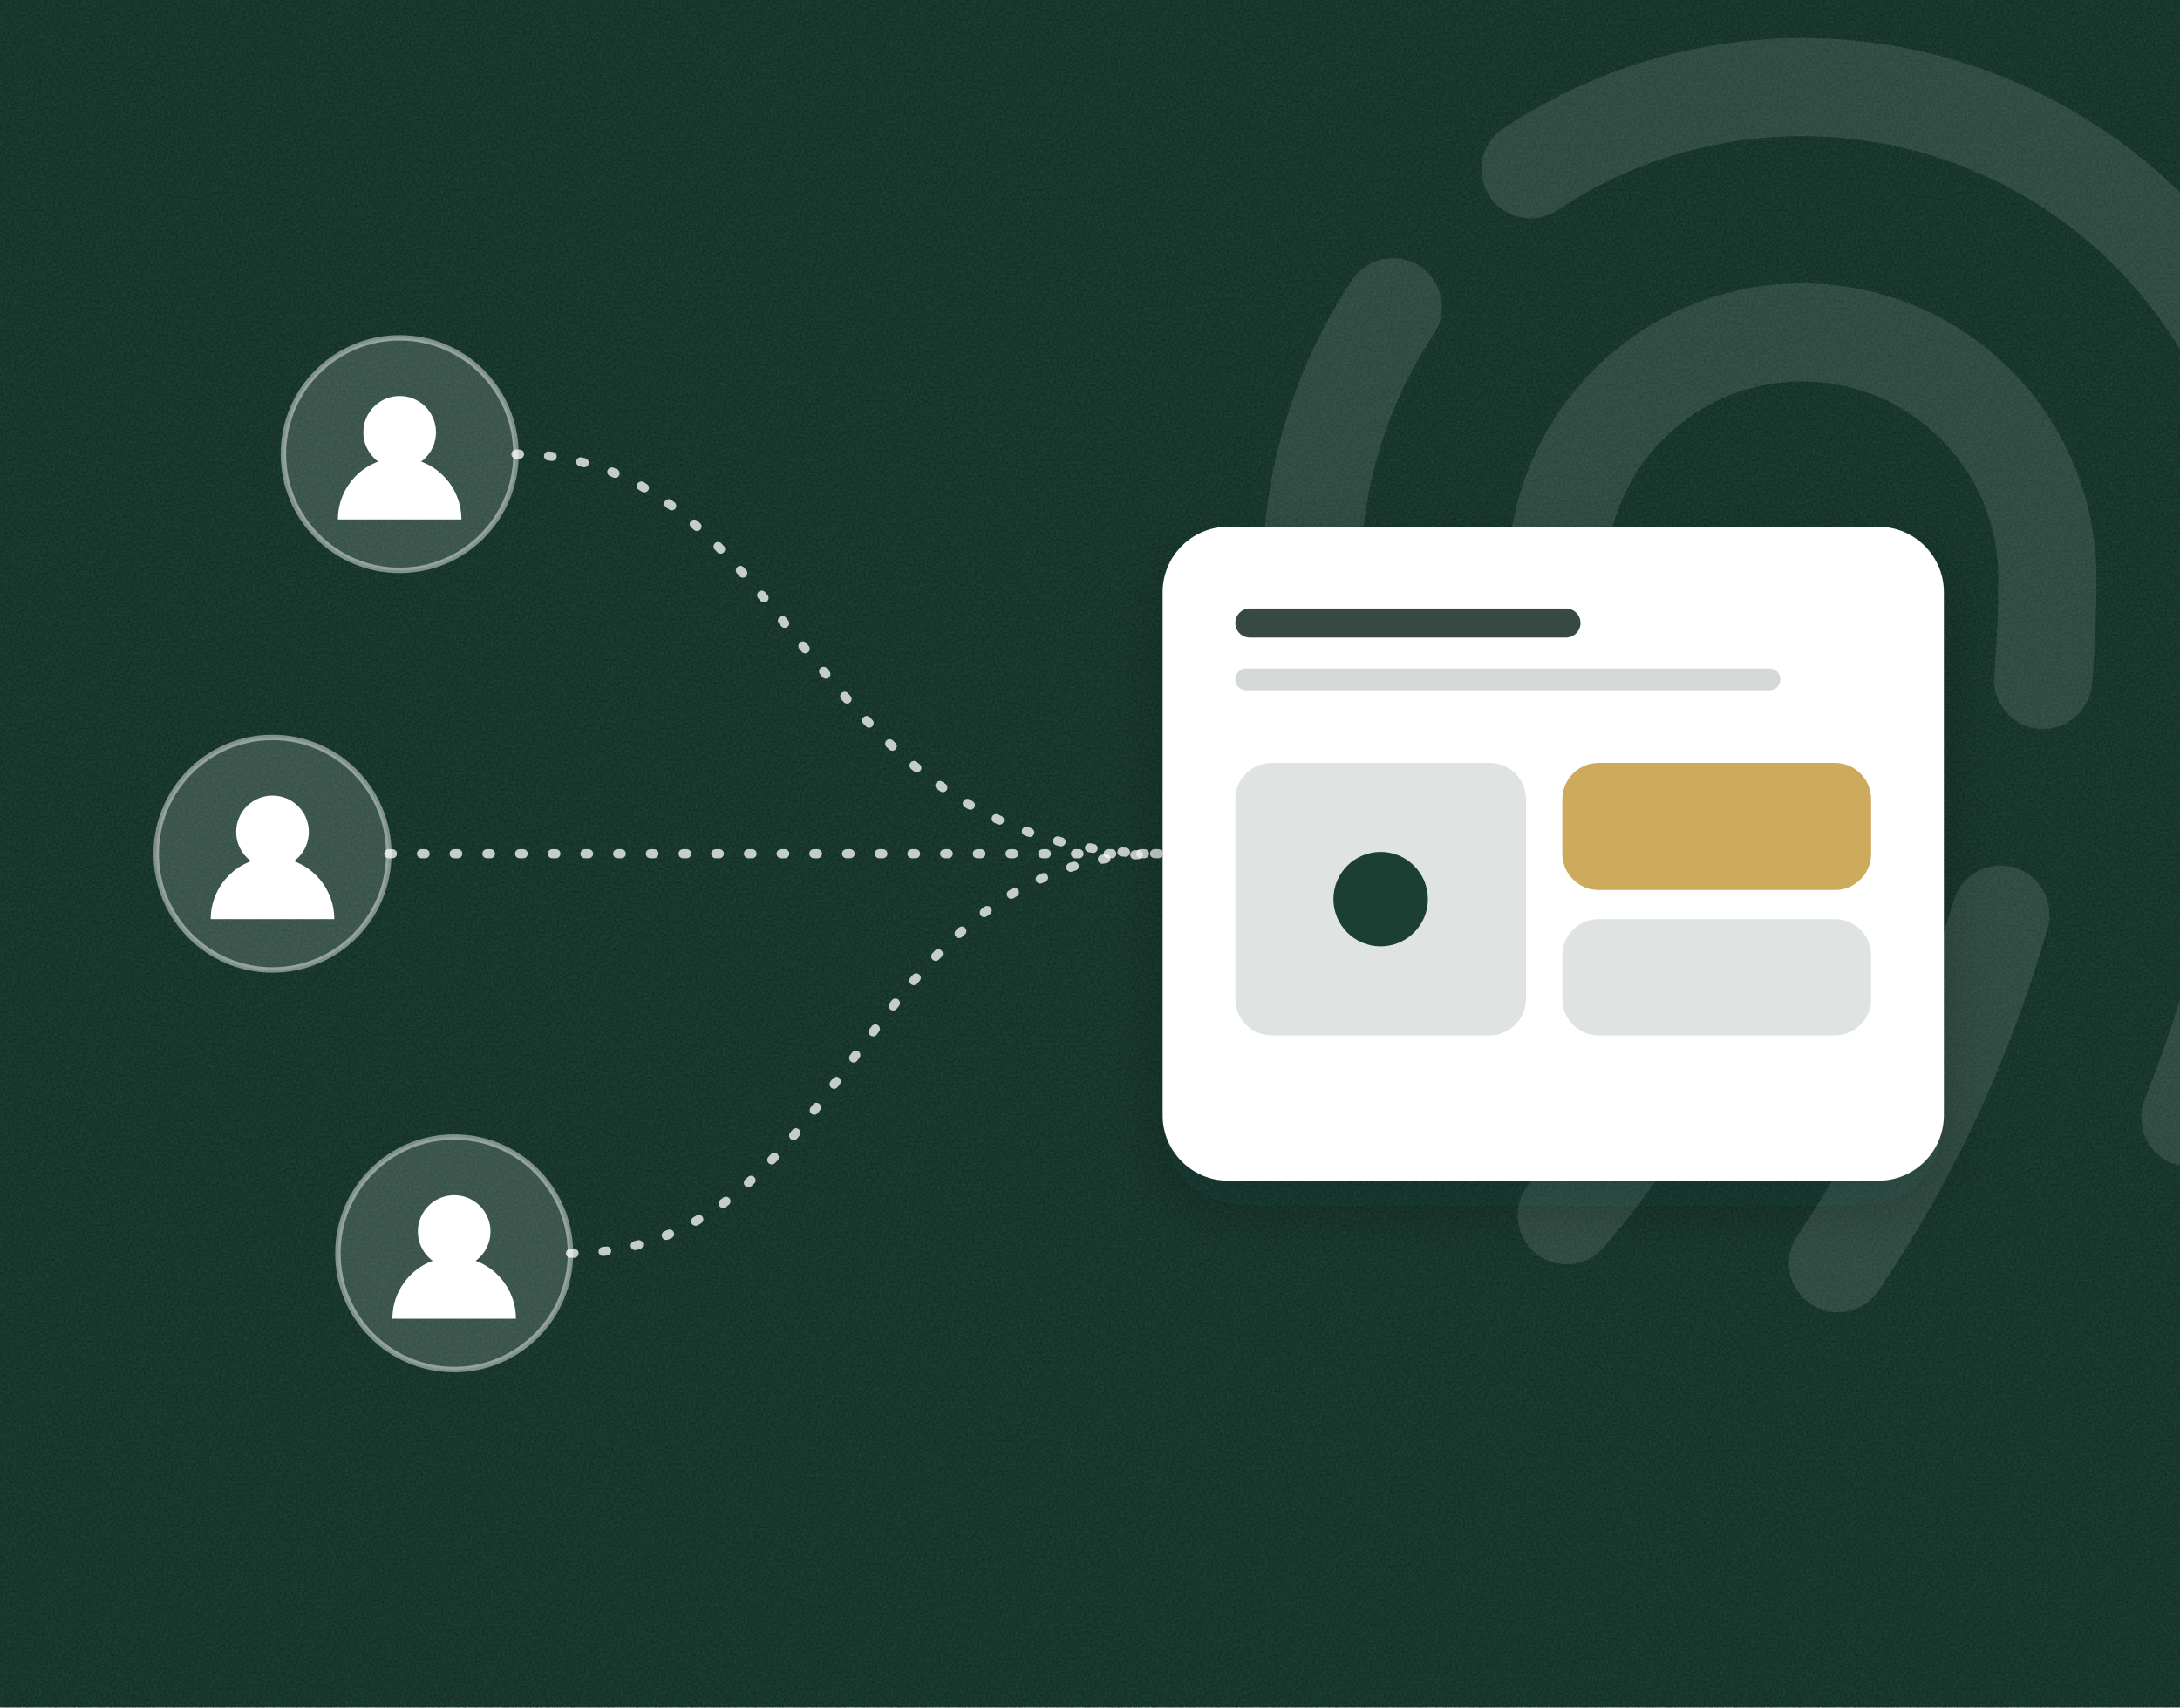
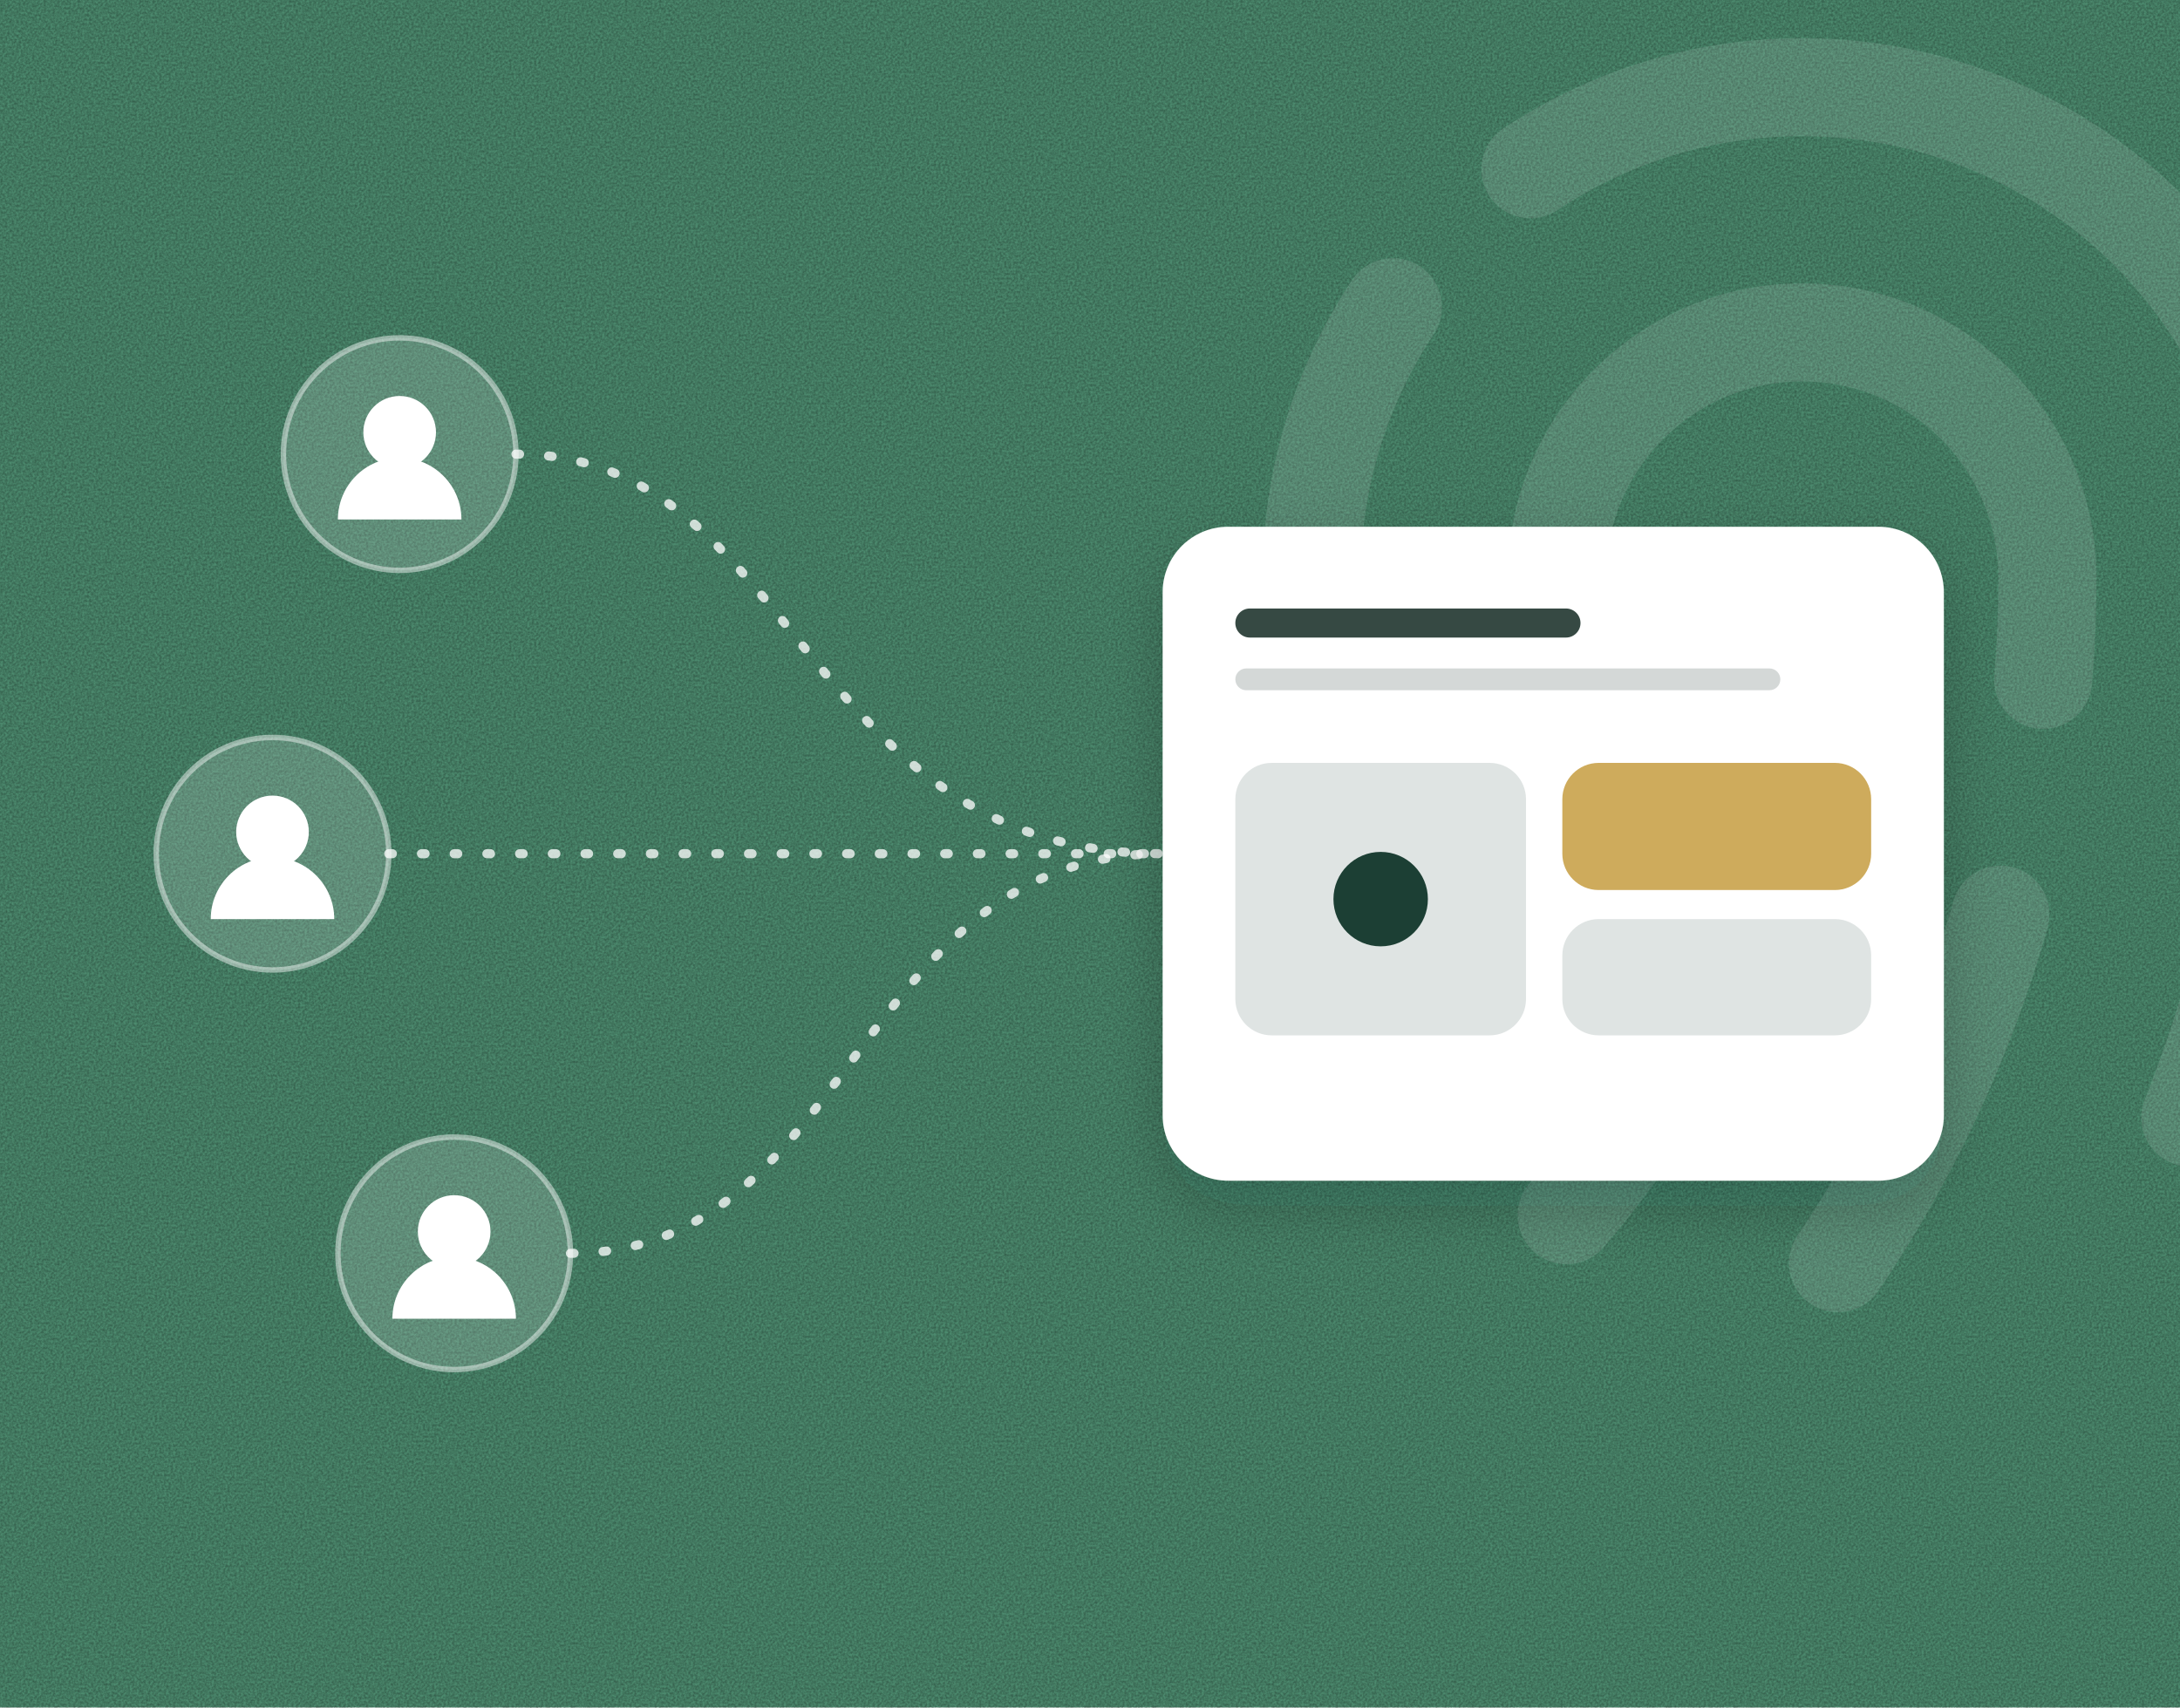
<svg xmlns="http://www.w3.org/2000/svg" viewBox="0 0 1200 940" width="1200" height="940">
  <defs>
    <linearGradient id="bg" x1="0.9" y1="0.1" x2="0.1" y2="0.9">
-       <stop offset="0" stop-color="#1c3f34" />
-       <stop offset="1" stop-color="#1c3f34" />
+       <stop offset="0" stop-color="#4c8a6e" />
+       <stop offset="1" stop-color="#4c8a6e" />
    </linearGradient>
    <filter id="sh" x="-20%" y="-20%" width="140%" height="160%">
      <feDropShadow dx="0" dy="14" stdDeviation="16" flood-color="#132a22" flood-opacity=".22" />
    </filter>
    <filter id="noise" x="0" y="0" width="100%" height="100%">
      <feTurbulence type="fractalNoise" baseFrequency=".8" numOctaves="2" stitchTiles="stitch" />
      <feColorMatrix values="0 0 0 0 0 0 0 0 0 0 0 0 0 0 0 .5 0 0 0 -.12" />
    </filter>
  </defs>
  <rect width="1200" height="940" fill="url(#bg)" />
  <rect width="1200" height="940" filter="url(#noise)" />
  <g transform="translate(560 -60) scale(36)">
    <path d="M12 3.75a6.715 6.715 0 0 0-3.722 1.118.75.75 0 1 1-.828-1.25 8.25 8.25 0 0 1 12.8 6.883c0 3.014-.574 5.897-1.62 8.543a.75.75 0 0 1-1.395-.551A21.69 21.69 0 0 0 18.75 10.5 6.75 6.75 0 0 0 12 3.75ZM6.157 5.739a.75.75 0 0 1 .21 1.04A6.715 6.715 0 0 0 5.25 10.5c0 1.613-.463 3.12-1.265 4.393a.75.75 0 0 1-1.27-.8A6.715 6.715 0 0 0 3.75 10.5c0-1.68.503-3.246 1.367-4.55a.75.75 0 0 1 1.04-.211ZM12 7.5a3 3 0 0 0-3 3c0 3.1-1.176 5.927-3.105 8.056a.75.75 0 1 1-1.112-1.008A10.459 10.459 0 0 0 7.5 10.5a4.5 4.5 0 1 1 9 0c0 .547-.022 1.09-.067 1.626a.75.75 0 0 1-1.495-.123c.041-.495.062-.996.062-1.503a3 3 0 0 0-3-3Zm0 2.25a.75.75 0 0 1 .75.75c0 3.908-1.424 7.485-3.781 10.238a.75.75 0 0 1-1.14-.975A14.19 14.19 0 0 0 11.25 10.5a.75.75 0 0 1 .75-.75Zm3.239 5.183a.75.75 0 0 1 .515.927 19.417 19.417 0 0 1-2.585 5.544.75.75 0 0 1-1.243-.84 17.915 17.915 0 0 0 2.386-5.116.75.75 0 0 1 .927-.515Z" fill="#fff" fill-opacity=".11" fill-rule="evenodd" />
  </g>
  <path d="M284 250C440 250 440 470 640 470" fill="none" stroke="#fff" stroke-opacity=".75" stroke-width="5" stroke-linecap="round" stroke-dasharray="2 16" />
  <path d="M214 470C370 470 370 470 640 470" fill="none" stroke="#fff" stroke-opacity=".75" stroke-width="5" stroke-linecap="round" stroke-dasharray="2 16" />
  <path d="M314 690C470 690 470 470 640 470" fill="none" stroke="#fff" stroke-opacity=".75" stroke-width="5" stroke-linecap="round" stroke-dasharray="2 16" />
  <circle cx="220" cy="250" r="64" fill="#fff" fill-opacity=".16" stroke="#fff" stroke-opacity=".45" stroke-width="3" />
  <circle cx="220" cy="238" r="20" fill="#fff" />
  <path d="M186 286a34 34 0 0 1 68 0z" fill="#fff" />
  <circle cx="150" cy="470" r="64" fill="#fff" fill-opacity=".16" stroke="#fff" stroke-opacity=".45" stroke-width="3" />
  <circle cx="150" cy="458" r="20" fill="#fff" />
  <path d="M116 506a34 34 0 0 1 68 0z" fill="#fff" />
  <circle cx="250" cy="690" r="64" fill="#fff" fill-opacity=".16" stroke="#fff" stroke-opacity=".45" stroke-width="3" />
  <circle cx="250" cy="678" r="20" fill="#fff" />
  <path d="M216 726a34 34 0 0 1 68 0z" fill="#fff" />
  <g filter="url(#sh)">
    <rect x="640" y="290" width="430" height="360" rx="36" fill="#fff" />
  </g>
  <rect x="680" y="335" width="190" height="16" rx="8" fill="#132a22" fill-opacity=".85" />
  <rect x="680" y="368" width="300" height="12" rx="6" fill="#132a22" fill-opacity=".18" />
  <rect x="680" y="420" width="160" height="150" rx="20" fill="#1c3f34" fill-opacity=".14" />
  <rect x="860" y="420" width="170" height="70" rx="20" fill="#c9a24b" fill-opacity=".9" />
  <rect x="860" y="506" width="170" height="64" rx="20" fill="#1c3f34" fill-opacity=".14" />
  <circle cx="760" cy="495" r="26" fill="#1c3f34" />
</svg>
